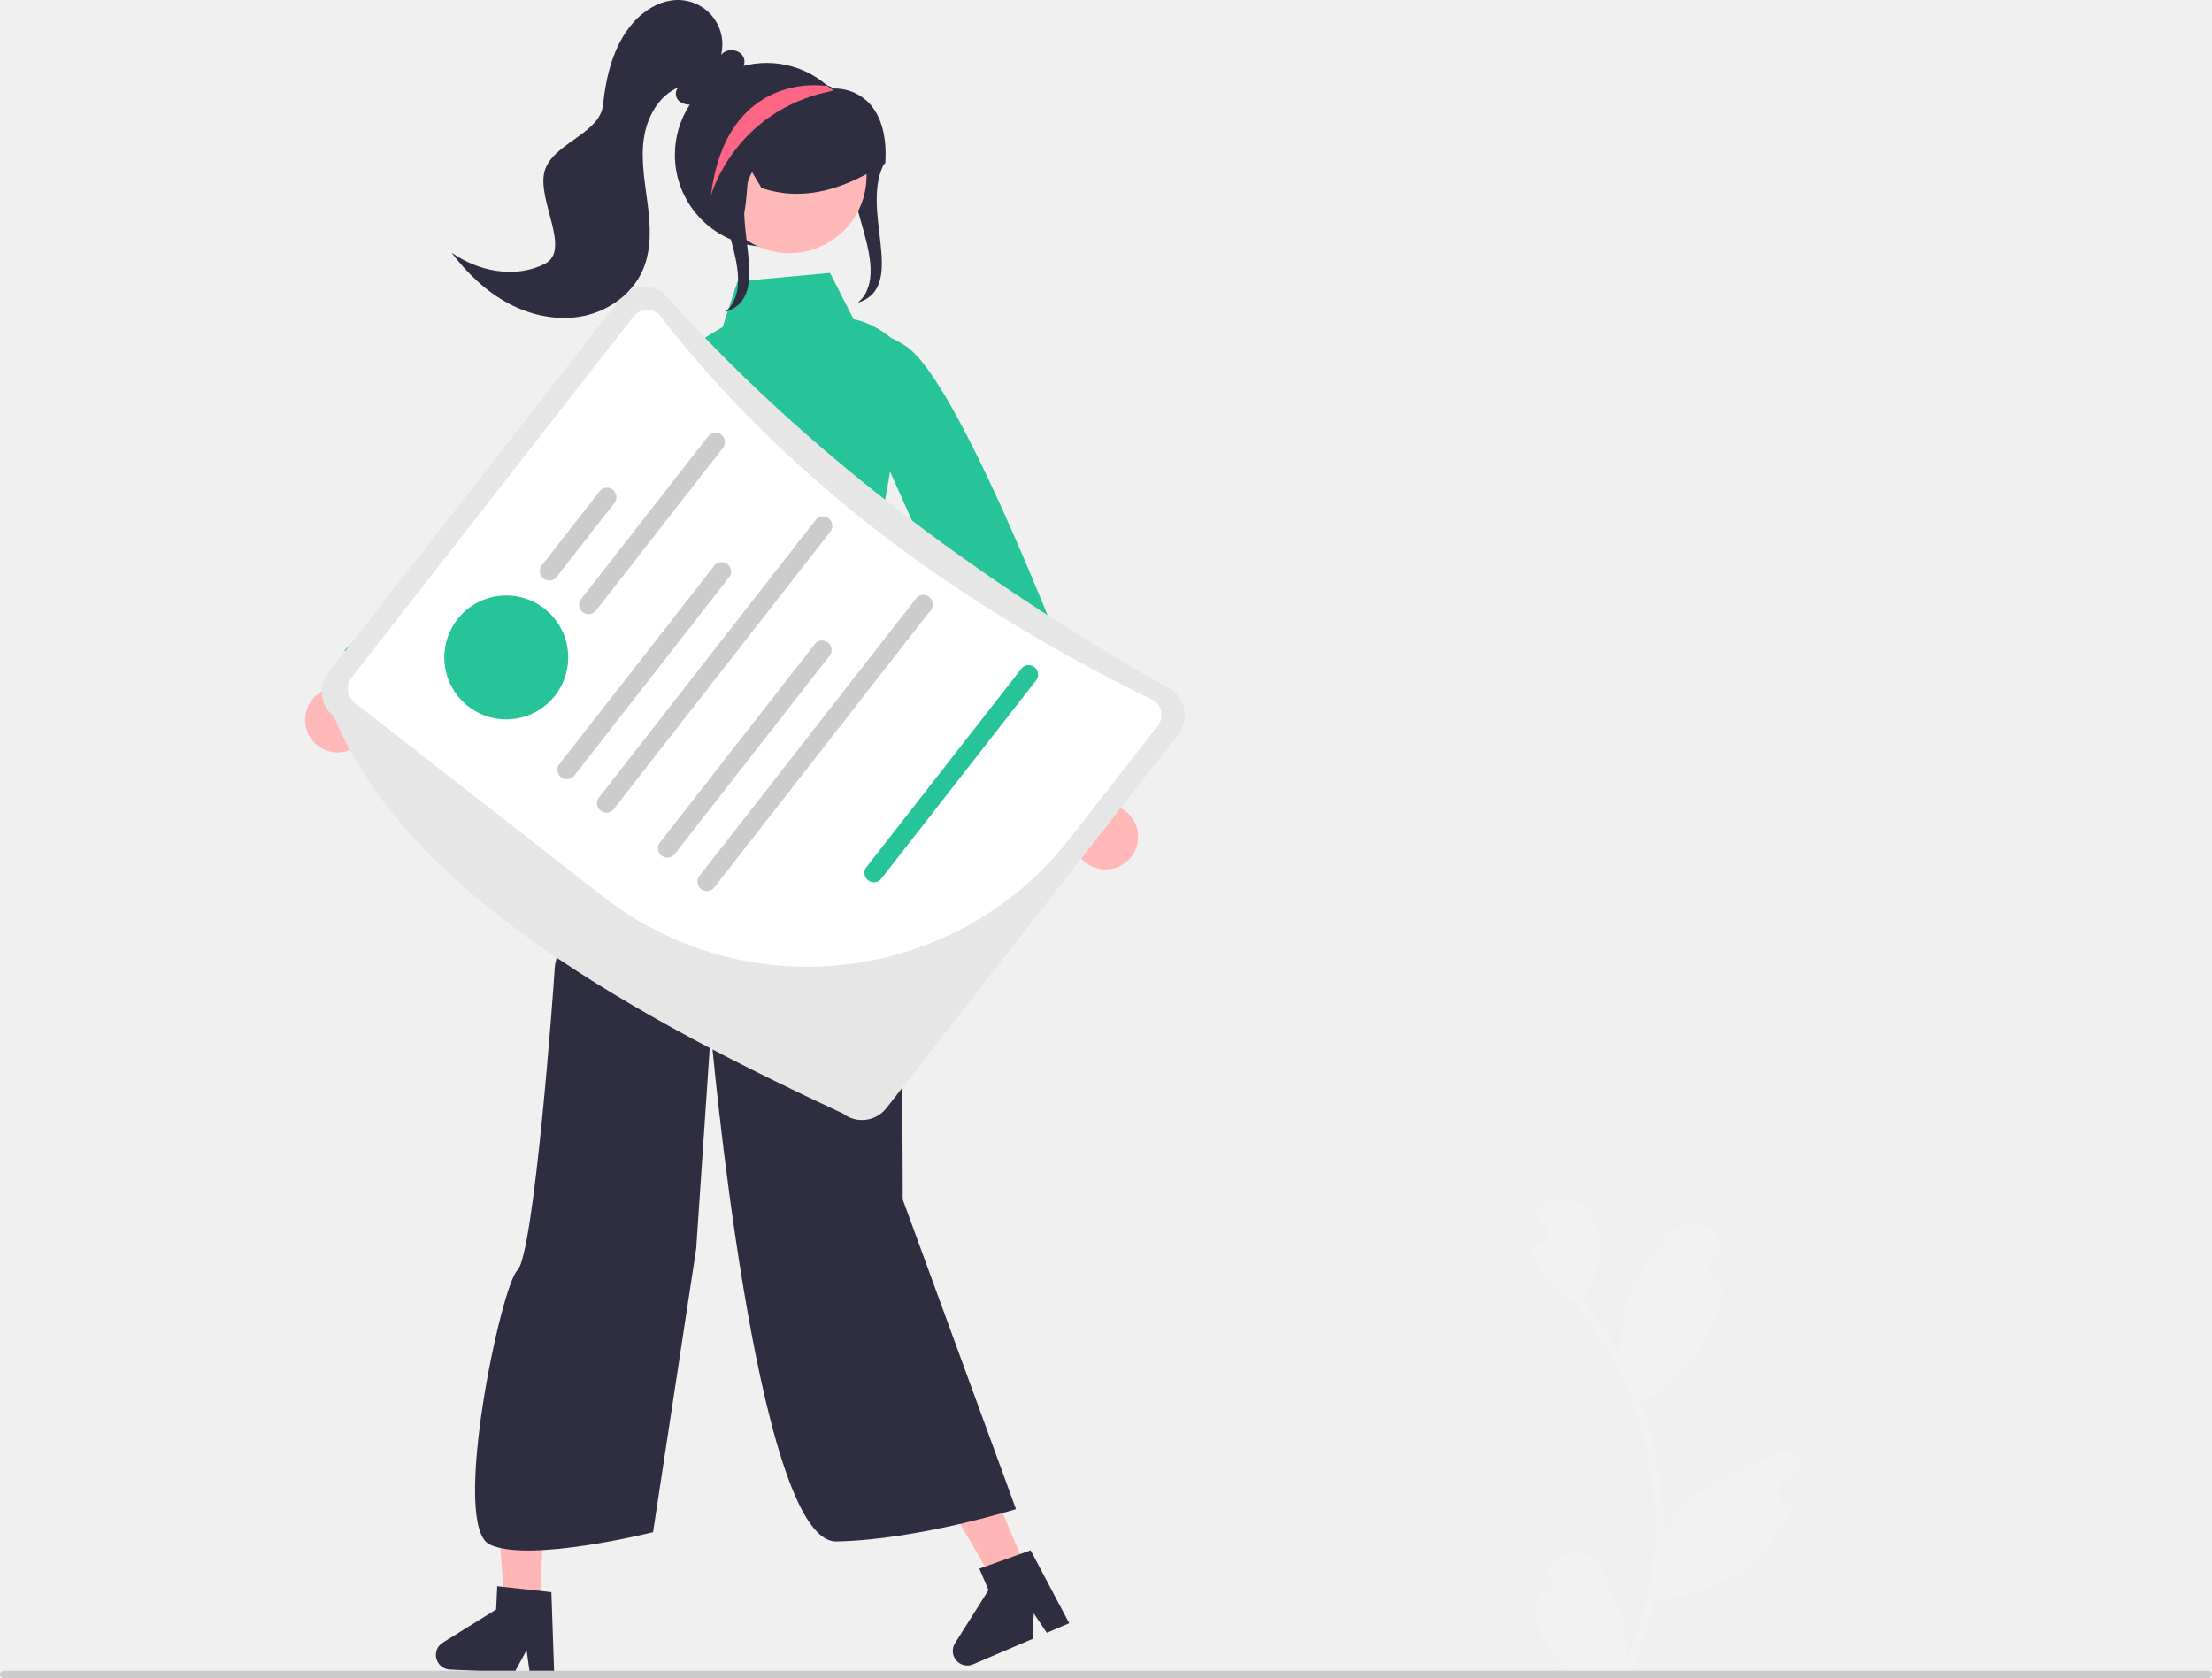
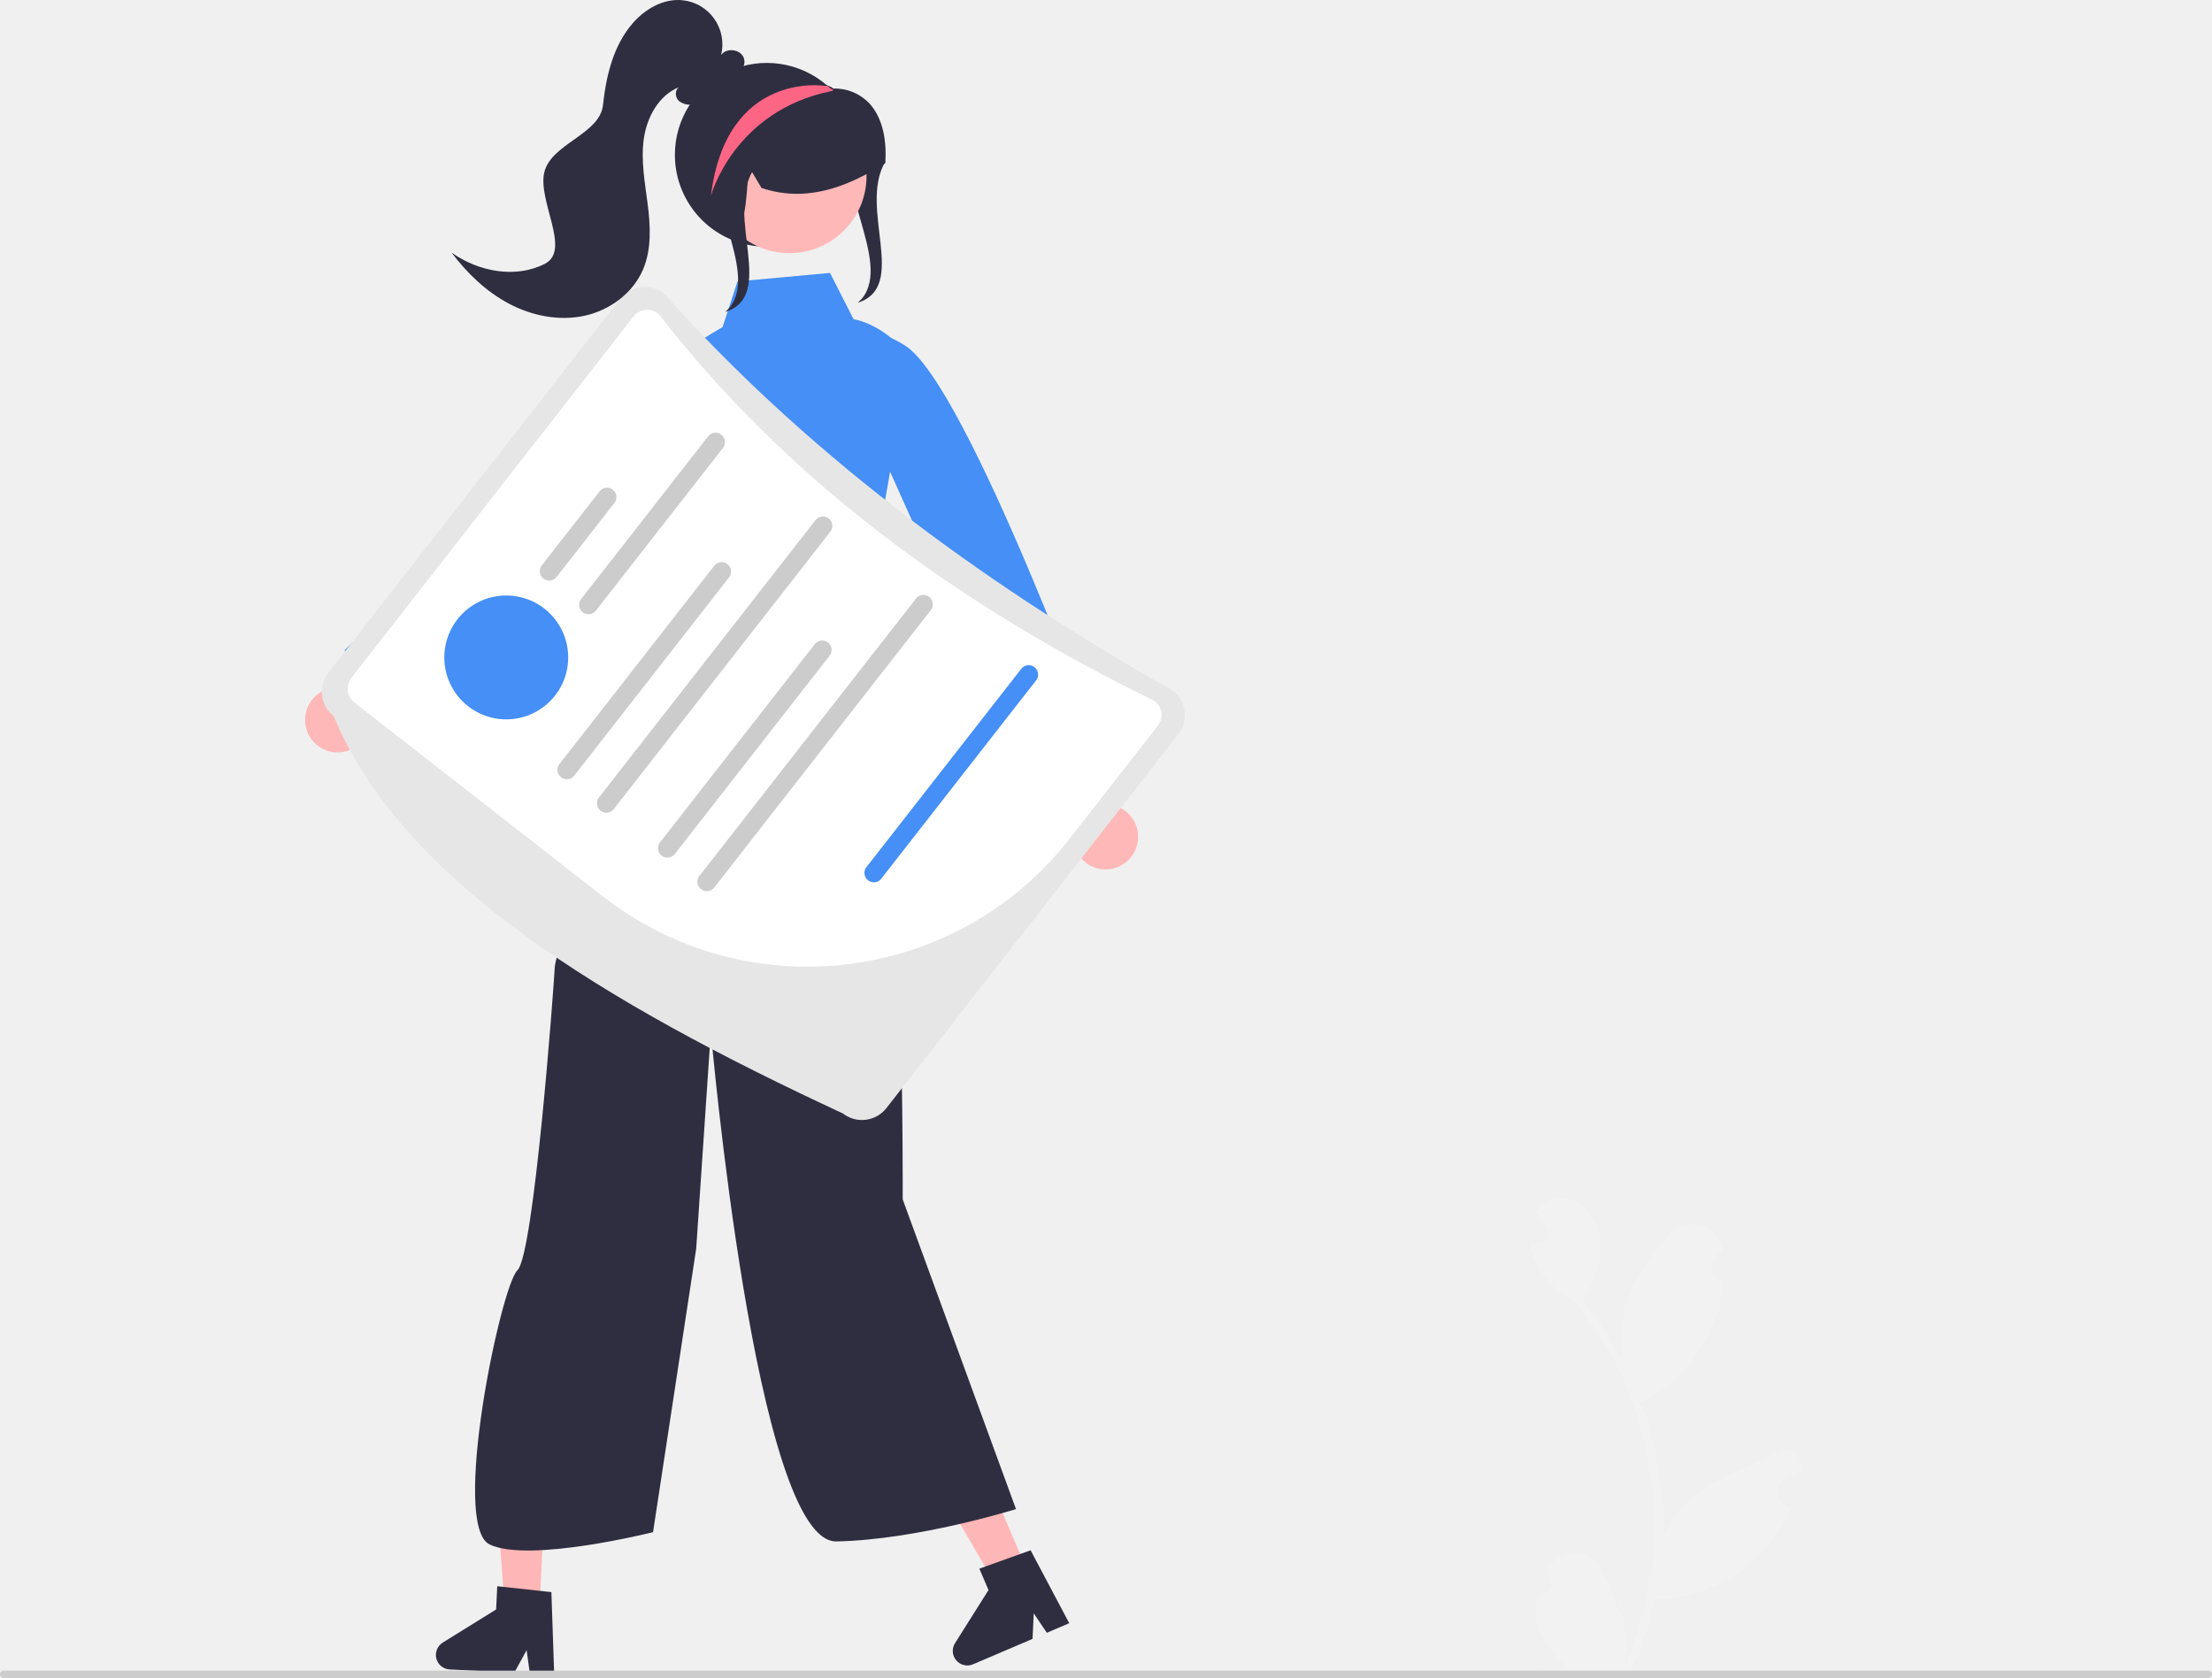
<svg xmlns="http://www.w3.org/2000/svg" data-name="Layer 1" width="717.67" height="544.563" viewBox="0 0 717.67 544.563">
  <path d="M528.351,230.246c-8.744,15.063,7.721,40.443-8.873,45.714l1.367-1.367c10.016-12.32-10.919-38.397-.903-50.717a30.102,30.102,0,0,0,3.98-5.916" transform="translate(-241.165 -177.7186)" fill="#2f2e41" />
  <path d="M610.237,451.231a10.495,10.495,0,0,0-10.191-12.456L578.433,375.982l-11.963,15.249L589.321,449.904a10.552,10.552,0,0,0,20.916,1.327Z" transform="translate(-241.165 -177.7186)" fill="#ffb8b8" />
-   <path d="M515.231,299.624s-.672-22.73,19.654-9.709S599.467,424.914,599.467,424.914l-22.023,11.915L527.447,325.206Z" transform="translate(-241.165 -177.7186)" fill="#27c499" />
+   <path d="M515.231,299.624s-.672-22.73,19.654-9.709S599.467,424.914,599.467,424.914l-22.023,11.915L527.447,325.206Z" transform="translate(-241.165 -177.7186)" fill="#458ff6" />
  <polygon points="334.034 511.488 323.884 515.825 302.324 478.74 317.305 472.338 334.034 511.488" fill="#ffb6b6" />
  <path d="M588.071,704.503l-7.279,3.11-4.236-6.317-.391,8.294-19.305,8.249a4.719,4.719,0,0,1-5.846-6.857l10.867-17.235-2.969-6.947,16.629-5.961Z" transform="translate(-241.165 -177.7186)" fill="#2f2e41" />
  <polygon points="174.924 524.067 163.9 523.528 160.731 480.749 177.003 481.544 174.924 524.067" fill="#ffb6b6" />
  <path d="M420.975,721.171l-7.906-.386-1.046-7.533-3.979,7.288-20.969-1.025a4.719,4.719,0,0,1-2.258-8.723l17.31-10.746.369-7.546,17.562,1.912Z" transform="translate(-241.165 -177.7186)" fill="#2f2e41" />
  <path d="M740.917,694.969a3.564,3.564,0,0,0,2.524-6.201c-.093-.356-.16-.612-.253-.969a9.575,9.575,0,0,1,17.749-.336c4.318,9.846,9.881,20.028,7.267,30.943,17.594-38.227,11.037-85.508-15.81-117.8-7.374-3.971-13.387-11.093-15.014-19.414,3.642,1.195,8.14-1.8,5.374-5.598-1.197-1.45-2.405-2.889-3.602-4.339,13.65-14.818,30.301,8.108,15.31,28.074a114.264,114.264,0,0,1,13.024,19.951,48.043,48.043,0,0,1,2.656-22.342c2.682-6.649,7.775-12.276,12.252-18.044,5.443-7.029,16.813-3.918,17.639,4.928-5.069,1.72-5.659,9.071.166,10.02-1.367,16.483-11.982,31.721-26.732,39.085a114.71,114.71,0,0,1,6.725,47.885c2.435-19.011,22.771-23.812,36.944-31.494a5.549,5.549,0,0,1,8.516,5.54,32.052,32.052,0,0,0-5.589,3.017,4.844,4.844,0,0,0,2.335,8.821c-7.011,17.839-25.462,29.949-44.529,30.064a117.929,117.929,0,0,1-7.701,23.201l-28.298.269c-.104-.313-.199-.637-.293-.951a32.153,32.153,0,0,0,7.826-.541c-7.008-8.139-12.407-12.274-8.483-23.767Z" transform="translate(-241.165 -177.7186)" fill="#f2f2f2" />
  <path d="M443.939,423.704s-22.419,61.097-22.781,67.934-6.756,93.297-12.118,98.321-21.756,82.908-9,89,53-4,53-4l14-92,4.756-70.484s14.479,165.976,40.739,165.488,58.261-10.488,58.261-10.488L534.039,566.959s.52-118.999-8-143S443.939,423.704,443.939,423.704Z" transform="translate(-241.165 -177.7186)" fill="#2f2e41" />
-   <path d="M510.463,266.293l-30.024,2.75-4.837,14.848s-25.126,13.799-19.563,20.068-1.244,48.516-1.244,48.516l1.538,34.293s-1.652,23.759-6.595,29.233-17.875,18.897-8.737,12.475c32.039-22.518,88.039-3.518,88.039-3.518l-8-49s18.171-80.225,11-87-13.937-7.632-13.937-7.632Z" transform="translate(-241.165 -177.7186)" fill="#27c499" />
+   <path d="M510.463,266.293l-30.024,2.75-4.837,14.848s-25.126,13.799-19.563,20.068-1.244,48.516-1.244,48.516l1.538,34.293s-1.652,23.759-6.595,29.233-17.875,18.897-8.737,12.475c32.039-22.518,88.039-3.518,88.039-3.518l-8-49s18.171-80.225,11-87-13.937-7.632-13.937-7.632Z" transform="translate(-241.165 -177.7186)" fill="#458ff6" />
  <path d="M352.699,421.721a10.495,10.495,0,0,0,7.899-14.022l50.639-42.962-18.555-5.601L346.332,401.754a10.552,10.552,0,0,0,6.367,19.967Z" transform="translate(-241.165 -177.7186)" fill="#ffb8b8" />
-   <path d="M481.305,309.344s9.977-20.435-13.908-16.944-114.465,96.403-114.465,96.403L368.09,408.733l91.544-81.112Z" transform="translate(-241.165 -177.7186)" fill="#27c499" />
+   <path d="M481.305,309.344s9.977-20.435-13.908-16.944-114.465,96.403-114.465,96.403L368.09,408.733l91.544-81.112Z" transform="translate(-241.165 -177.7186)" fill="#458ff6" />
  <path d="M442.407,274.682,347.705,396.008a10.081,10.081,0,0,0,1.741,14.127c21.992,53.399,87.787,92.996,165.186,128.938a10.074,10.074,0,0,0,14.127-1.741l94.702-121.326a10.074,10.074,0,0,0-1.741-14.127c-64.952-36.676-120.778-79.168-165.186-128.938A10.081,10.081,0,0,0,442.407,274.682Z" transform="translate(-241.165 -177.7186)" fill="#e6e6e6" />
  <path d="M616.814,413.245l-28.826,36.93a107.913,107.913,0,0,1-151.023,18.612L356.18,405.73a5.733,5.733,0,0,1-.998-8.037l91.511-117.238a5.733,5.733,0,0,1,8.039-.983c40.865,52.769,95.567,93.834,161.092,125.742A5.728,5.728,0,0,1,616.814,413.245Z" transform="translate(-241.165 -177.7186)" fill="#fff" />
  <path d="M440.518,340.915,421.745,364.966a3.051,3.051,0,0,1-4.81-3.755l18.773-24.051a3.051,3.051,0,1,1,4.81,3.755Z" transform="translate(-241.165 -177.7186)" fill="#ccc" />
  <path d="M475.731,323.074l-41.228,52.818a3.051,3.051,0,0,1-4.81-3.755L470.921,319.32a3.051,3.051,0,1,1,4.81,3.755Z" transform="translate(-241.165 -177.7186)" fill="#ccc" />
-   <circle cx="164.251" cy="213.36" r="20.096" fill="#27c499" />
+   <circle cx="164.251" cy="213.36" r="20.096" fill="#458ff6" />
  <path d="M477.92,364.818l-50.636,64.871a3.071,3.071,0,0,1-4.81-3.755l50.636-64.871a3.071,3.071,0,0,1,4.81,3.755Z" transform="translate(-241.165 -177.7186)" fill="#ccc" />
  <path d="M510.769,350.007l-70.676,90.545a3.071,3.071,0,0,1-4.81-3.755l70.676-90.544a3.071,3.071,0,0,1,4.81,3.755Z" transform="translate(-241.165 -177.7186)" fill="#ccc" />
  <path d="M510.524,390.267l-50.636,64.871a3.071,3.071,0,0,1-4.81-3.755l50.636-64.871a3.071,3.071,0,0,1,4.81,3.755Z" transform="translate(-241.165 -177.7186)" fill="#ccc" />
-   <path d="M577.524,398.267l-50.636,64.871a3.071,3.071,0,0,1-4.81-3.755l50.636-64.871a3.071,3.071,0,0,1,4.81,3.755Z" transform="translate(-241.165 -177.7186)" fill="#27c499" />
+   <path d="M577.524,398.267l-50.636,64.871a3.071,3.071,0,0,1-4.81-3.755l50.636-64.871a3.071,3.071,0,0,1,4.81,3.755Z" transform="translate(-241.165 -177.7186)" fill="#458ff6" />
  <path d="M543.372,375.456l-70.676,90.545a3.071,3.071,0,0,1-4.81-3.755l70.676-90.544a3.071,3.071,0,0,1,4.81,3.755Z" transform="translate(-241.165 -177.7186)" fill="#ccc" />
  <path d="M460.126,227.962A29.823,29.823,0,1,0,511.422,207.277l-.143-.143c-.239-.251-.477-.501-.728-.74a.012.012,0,0,1-.012-.012c-.31-.286-.62-.573-.942-.847a29.815,29.815,0,0,0-49.47,22.427Z" transform="translate(-241.165 -177.7186)" fill="#2f2e41" />
  <circle cx="256.132" cy="57.144" r="25.008" fill="#ffb8b8" />
  <path d="M470.637,241.527c-2.444-11.016,1.089-23.357,8.792-30.711a28.199,28.199,0,0,1,29.448-5.708c.629.254,1.258.532,1.875.822l.287.135v.042c.056.039.111.079.167.12a.957.957,0,0,0,.413.228,15.417,15.417,0,0,1,11.634,4.85c3.876,4.206,5.701,11.002,5.142,19.137l-.018.254-.217.135a85.463,85.463,0,0,1-9.118,5.027c-10.979,5.162-21.001,6.119-30.634,2.92l-.177-.059-4.043-6.776c-.83,4.673-.387,20.175-5.149,21.014l-8.299-10.965Z" transform="translate(-241.165 -177.7186)" fill="#2f2e41" />
  <path d="M417.994,263.301c8.51-4.392-2.435-20.334-.236-29.655,2.199-9.321,18.037-12.319,19.046-21.842s3.382-19.346,9.667-26.573c4.016-4.618,9.933-8.027,16.025-7.448a14.409,14.409,0,0,1,12.628,17.792c1.735-2.458,6.223-1.925,7.334.871.988,2.485-1.194,5.496-3.763,5.716-3.36,4.15-7.209,8.554-12.473,9.391a5.681,5.681,0,0,1-4.841-1.117c-1.239-1.189-1.335-3.567.134-4.456-6.616,2.628-10.495,9.782-11.477,16.833-.982,7.051.377,14.185,1.271,21.248s1.281,14.492-1.489,21.05c-3.272,7.749-10.805,13.303-19.025,15.084s-16.976.04-24.417-3.881c-7.441-3.922-13.646-9.909-18.715-16.622C396.397,265.89,408.478,268.213,417.994,263.301Z" transform="translate(-241.165 -177.7186)" fill="#2f2e41" />
  <path d="M485.351,233.246c-8.744,15.063,7.721,40.443-8.873,45.714l1.367-1.367c10.016-12.32-10.919-38.397-.903-50.717a30.102,30.102,0,0,0,3.98-5.916" transform="translate(-241.165 -177.7186)" fill="#2f2e41" />
  <path d="M471.805,241.299s7.408-27.652,39.163-34.034c.036-.012.155-.06.31-.131.095-.06.215-.119.334-.179-.358-.203-.704-.382-1.062-.561a.012.012,0,0,1-.012-.012c-.31-.286-.62-.573-.942-.847l-.907.036S476.827,200.525,471.805,241.299Z" transform="translate(-241.165 -177.7186)" fill="#fd6584" />
  <path d="M241.165,721.091a1.186,1.186,0,0,0,1.19,1.19h715.29a1.19,1.19,0,0,0,0-2.38H242.355A1.187,1.187,0,0,0,241.165,721.091Z" transform="translate(-241.165 -177.7186)" fill="#ccc" />
</svg>
